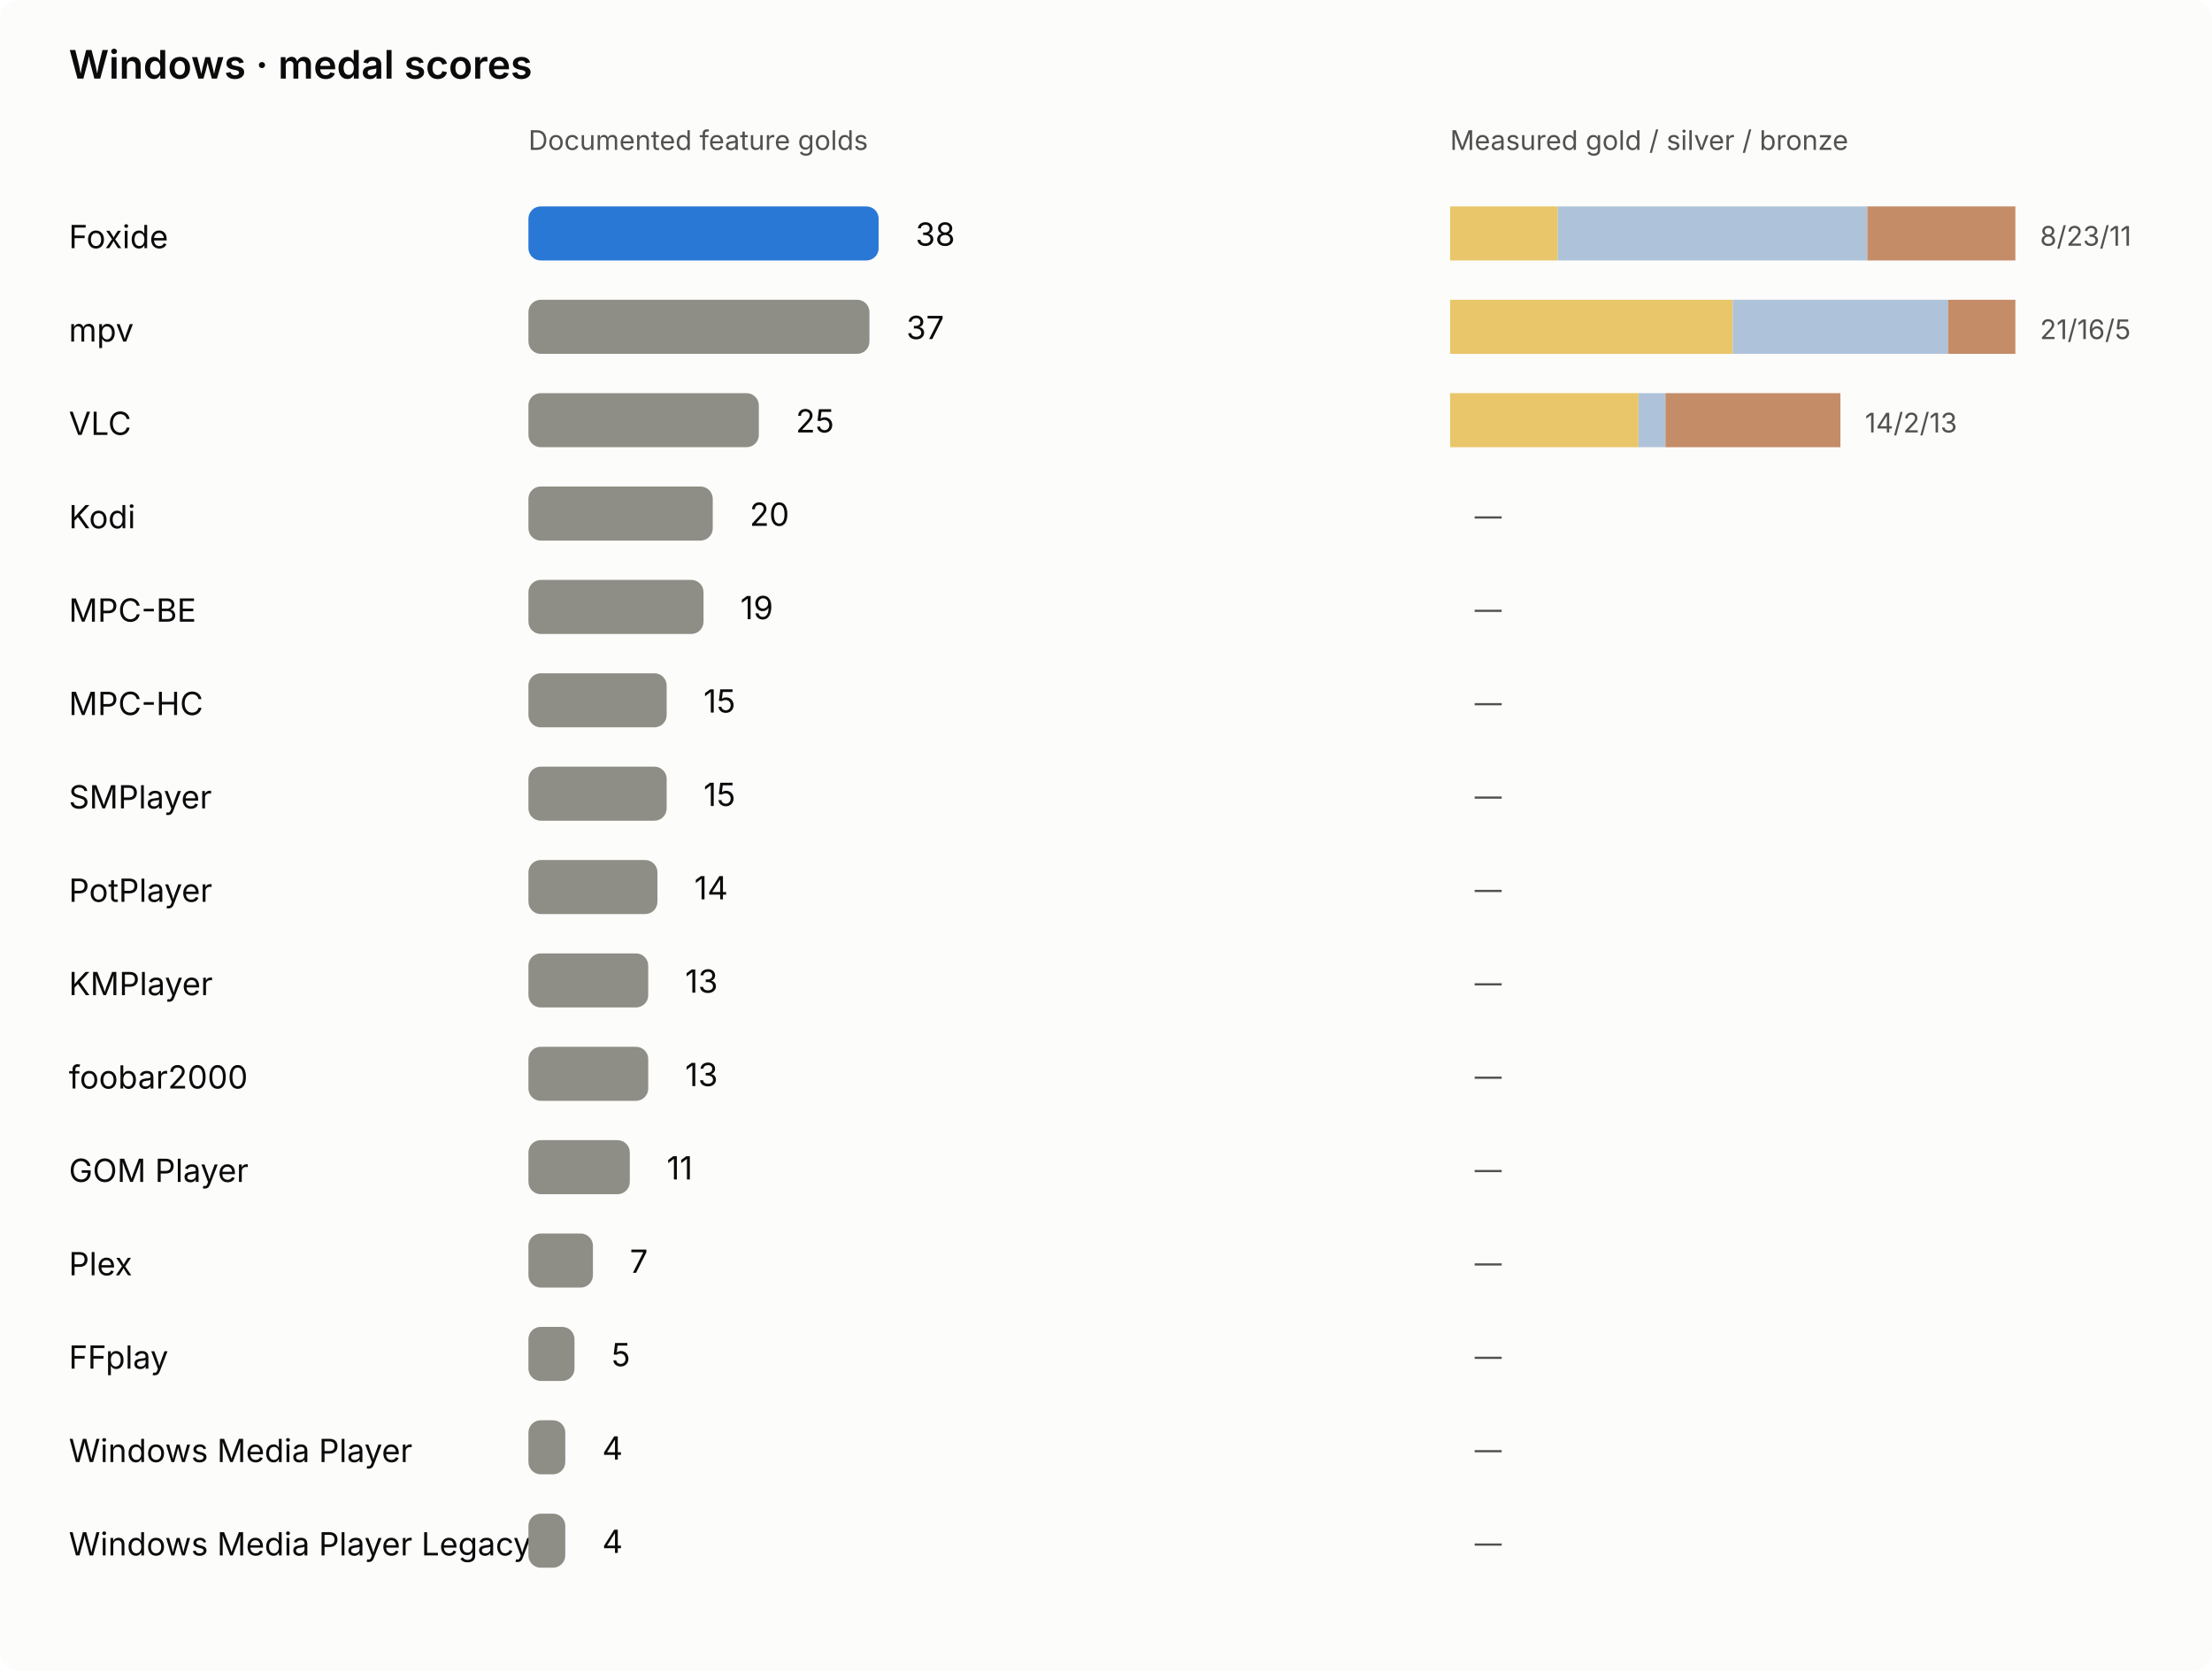
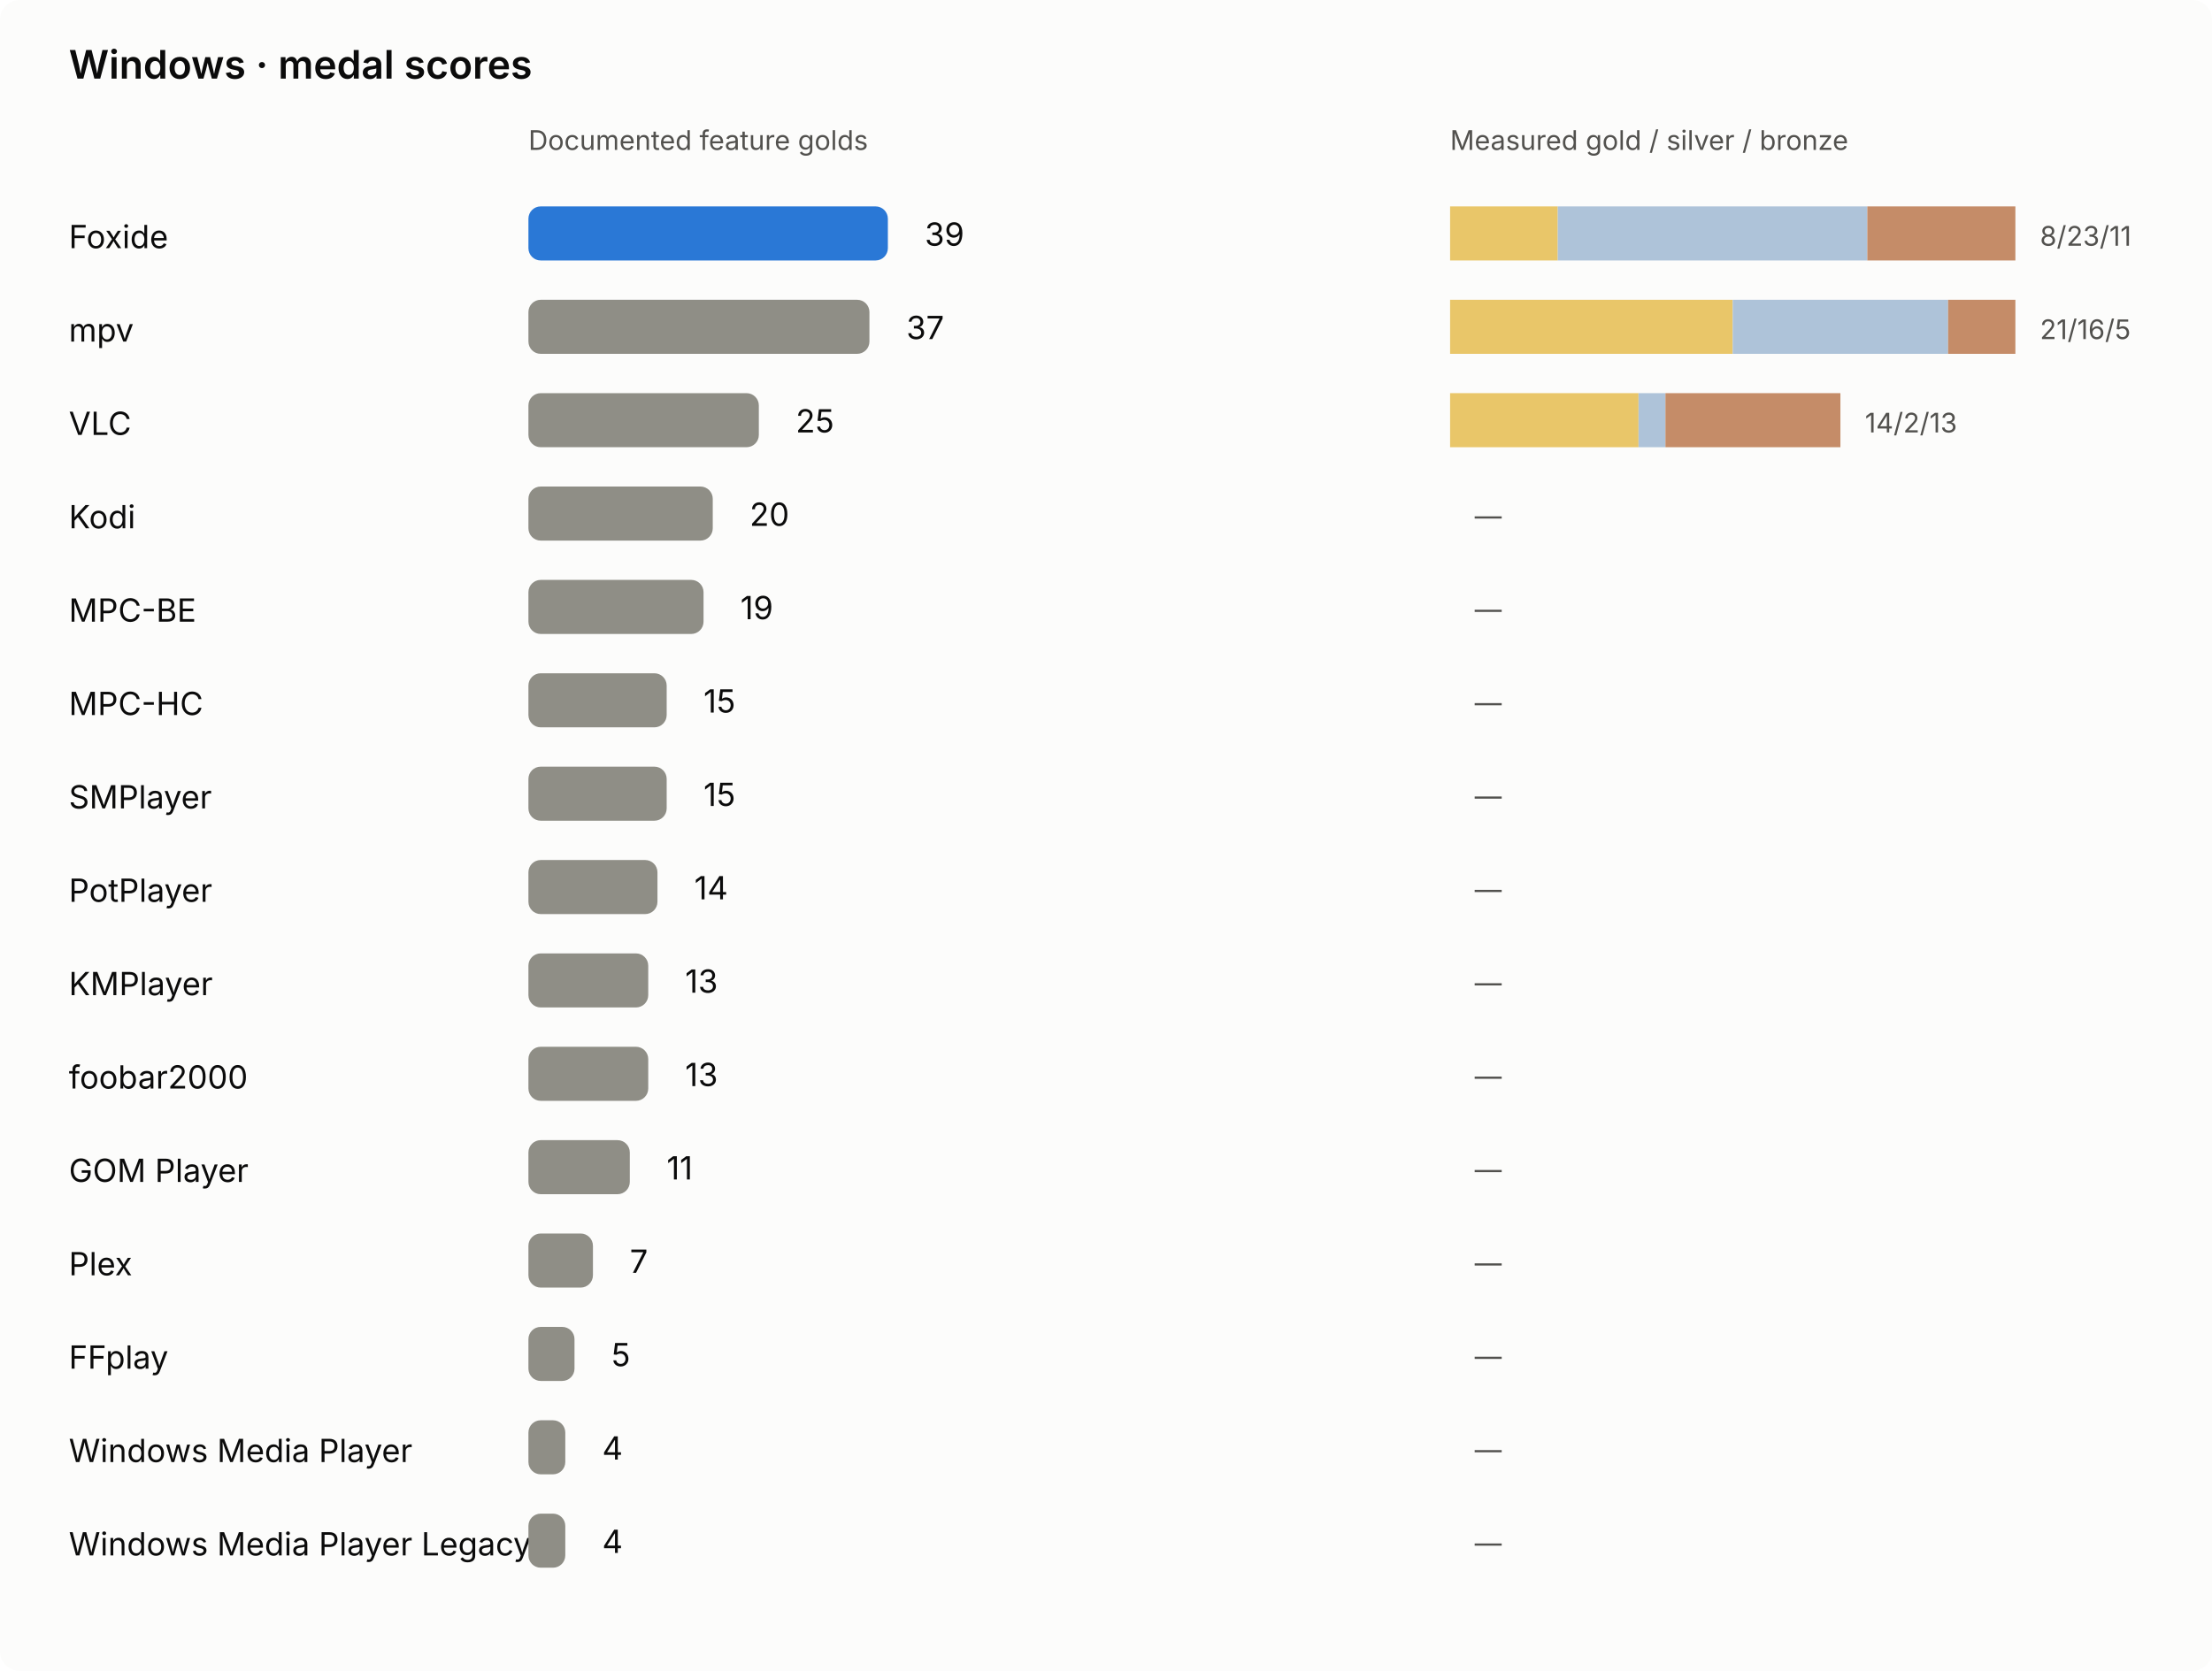
<svg xmlns="http://www.w3.org/2000/svg" viewBox="0 0 900 680" role="img" aria-labelledby="windows-chart-title windows-chart-desc">
  <rect width="900" height="680" rx="8" class="bg" />
  <style>text{font:13px system-ui,-apple-system,'Segoe UI',sans-serif;fill:#0b0b0b}.sub{fill:#52514e;font-size:11px}.title{font-size:16px;font-weight:600}.bg{fill:#fcfcfb}.bar{fill:#8f8e86}.foxide{fill:#2a78d6}.winner{font-weight:700}@media(prefers-color-scheme:dark){.bg{fill:#1a1a19}text{fill:#f0efec}.sub{fill:#c3c2b7}.foxide{fill:#3987e5}}</style>
  <g>
    <text class="title" x="28" y="32" font-size="22">Windows · medal scores</text>
    <text x="215" y="61" font-size="12" class="sub">Documented feature golds</text>
    <text x="590" y="61" font-size="12" class="sub">Measured gold / silver / bronze</text>
    <text x="28" y="101" font-size="12">Foxide</text>
-     <rect x="215" y="84" width="142.50" height="22" rx="5" fill="#2a78d6" />
-     <text x="372.50" y="100" font-size="13">38</text>
+     <rect x="215" y="84" width="146.25" height="22" rx="5" fill="#2a78d6" />
+     <text x="376.25" y="100" font-size="13">39</text>
    <rect x="590.00" y="84" width="43.81" height="22" fill="#e9c669" />
    <rect x="633.81" y="84" width="125.95" height="22" fill="#aec3d9" />
    <rect x="759.76" y="84" width="60.24" height="22" fill="#c58c68" />
    <text x="830.00" y="100" class="sub" font-size="12">8/23/11</text>
    <text x="28" y="139" font-size="12">mpv</text>
    <rect x="215" y="122" width="138.75" height="22" rx="5" fill="#8f8e86" />
    <text x="368.75" y="138" font-size="13">37</text>
    <rect x="590.00" y="122" width="115.00" height="22" fill="#e9c669" />
    <rect x="705.00" y="122" width="87.62" height="22" fill="#aec3d9" />
    <rect x="792.62" y="122" width="27.38" height="22" fill="#c58c68" />
    <text x="830.00" y="138" class="sub" font-size="12">21/16/5</text>
    <text x="28" y="177" font-size="12">VLC</text>
    <rect x="215" y="160" width="93.75" height="22" rx="5" fill="#8f8e86" />
    <text x="323.75" y="176" font-size="13">25</text>
    <rect x="590.00" y="160" width="76.67" height="22" fill="#e9c669" />
    <rect x="666.67" y="160" width="10.95" height="22" fill="#aec3d9" />
    <rect x="677.62" y="160" width="71.19" height="22" fill="#c58c68" />
    <text x="758.81" y="176" class="sub" font-size="12">14/2/13</text>
    <text x="28" y="215" font-size="12">Kodi</text>
    <rect x="215" y="198" width="75.00" height="22" rx="5" fill="#8f8e86" />
    <text x="305.00" y="214" font-size="13">20</text>
    <rect x="590.00" y="198" width="0.00" height="22" fill="#e9c669" />
    <rect x="590.00" y="198" width="0.00" height="22" fill="#aec3d9" />
    <rect x="590.00" y="198" width="0.00" height="22" fill="#c58c68" />
    <text x="600.00" y="214" class="sub" font-size="12">—</text>
    <text x="28" y="253" font-size="12">MPC-BE</text>
    <rect x="215" y="236" width="71.25" height="22" rx="5" fill="#8f8e86" />
    <text x="301.25" y="252" font-size="13">19</text>
    <rect x="590.00" y="236" width="0.00" height="22" fill="#e9c669" />
    <rect x="590.00" y="236" width="0.00" height="22" fill="#aec3d9" />
    <rect x="590.00" y="236" width="0.00" height="22" fill="#c58c68" />
    <text x="600.00" y="252" class="sub" font-size="12">—</text>
    <text x="28" y="291" font-size="12">MPC-HC</text>
    <rect x="215" y="274" width="56.25" height="22" rx="5" fill="#8f8e86" />
    <text x="286.25" y="290" font-size="13">15</text>
    <rect x="590.00" y="274" width="0.00" height="22" fill="#e9c669" />
    <rect x="590.00" y="274" width="0.00" height="22" fill="#aec3d9" />
    <rect x="590.00" y="274" width="0.00" height="22" fill="#c58c68" />
    <text x="600.00" y="290" class="sub" font-size="12">—</text>
    <text x="28" y="329" font-size="12">SMPlayer</text>
    <rect x="215" y="312" width="56.25" height="22" rx="5" fill="#8f8e86" />
    <text x="286.25" y="328" font-size="13">15</text>
    <rect x="590.00" y="312" width="0.00" height="22" fill="#e9c669" />
    <rect x="590.00" y="312" width="0.00" height="22" fill="#aec3d9" />
    <rect x="590.00" y="312" width="0.00" height="22" fill="#c58c68" />
    <text x="600.00" y="328" class="sub" font-size="12">—</text>
    <text x="28" y="367" font-size="12">PotPlayer</text>
    <rect x="215" y="350" width="52.50" height="22" rx="5" fill="#8f8e86" />
    <text x="282.50" y="366" font-size="13">14</text>
    <rect x="590.00" y="350" width="0.00" height="22" fill="#e9c669" />
    <rect x="590.00" y="350" width="0.00" height="22" fill="#aec3d9" />
    <rect x="590.00" y="350" width="0.00" height="22" fill="#c58c68" />
    <text x="600.00" y="366" class="sub" font-size="12">—</text>
    <text x="28" y="405" font-size="12">KMPlayer</text>
    <rect x="215" y="388" width="48.75" height="22" rx="5" fill="#8f8e86" />
    <text x="278.75" y="404" font-size="13">13</text>
    <rect x="590.00" y="388" width="0.00" height="22" fill="#e9c669" />
    <rect x="590.00" y="388" width="0.00" height="22" fill="#aec3d9" />
    <rect x="590.00" y="388" width="0.00" height="22" fill="#c58c68" />
    <text x="600.00" y="404" class="sub" font-size="12">—</text>
    <text x="28" y="443" font-size="12">foobar2000</text>
    <rect x="215" y="426" width="48.75" height="22" rx="5" fill="#8f8e86" />
    <text x="278.75" y="442" font-size="13">13</text>
    <rect x="590.00" y="426" width="0.00" height="22" fill="#e9c669" />
    <rect x="590.00" y="426" width="0.00" height="22" fill="#aec3d9" />
    <rect x="590.00" y="426" width="0.00" height="22" fill="#c58c68" />
    <text x="600.00" y="442" class="sub" font-size="12">—</text>
    <text x="28" y="481" font-size="12">GOM Player</text>
    <rect x="215" y="464" width="41.25" height="22" rx="5" fill="#8f8e86" />
    <text x="271.25" y="480" font-size="13">11</text>
    <rect x="590.00" y="464" width="0.00" height="22" fill="#e9c669" />
    <rect x="590.00" y="464" width="0.00" height="22" fill="#aec3d9" />
    <rect x="590.00" y="464" width="0.00" height="22" fill="#c58c68" />
    <text x="600.00" y="480" class="sub" font-size="12">—</text>
    <text x="28" y="519" font-size="12">Plex</text>
    <rect x="215" y="502" width="26.25" height="22" rx="5" fill="#8f8e86" />
    <text x="256.25" y="518" font-size="13">7</text>
    <rect x="590.00" y="502" width="0.00" height="22" fill="#e9c669" />
    <rect x="590.00" y="502" width="0.00" height="22" fill="#aec3d9" />
    <rect x="590.00" y="502" width="0.00" height="22" fill="#c58c68" />
    <text x="600.00" y="518" class="sub" font-size="12">—</text>
    <text x="28" y="557" font-size="12">FFplay</text>
    <rect x="215" y="540" width="18.75" height="22" rx="5" fill="#8f8e86" />
    <text x="248.75" y="556" font-size="13">5</text>
    <rect x="590.00" y="540" width="0.00" height="22" fill="#e9c669" />
    <rect x="590.00" y="540" width="0.00" height="22" fill="#aec3d9" />
    <rect x="590.00" y="540" width="0.00" height="22" fill="#c58c68" />
    <text x="600.00" y="556" class="sub" font-size="12">—</text>
    <text x="28" y="595" font-size="12">Windows Media Player</text>
    <rect x="215" y="578" width="15.00" height="22" rx="5" fill="#8f8e86" />
    <text x="245.00" y="594" font-size="13">4</text>
    <rect x="590.00" y="578" width="0.00" height="22" fill="#e9c669" />
    <rect x="590.00" y="578" width="0.00" height="22" fill="#aec3d9" />
    <rect x="590.00" y="578" width="0.00" height="22" fill="#c58c68" />
    <text x="600.00" y="594" class="sub" font-size="12">—</text>
    <text x="28" y="633" font-size="12">Windows Media Player Legacy</text>
    <rect x="215" y="616" width="15.00" height="22" rx="5" fill="#8f8e86" />
    <text x="245.00" y="632" font-size="13">4</text>
    <rect x="590.00" y="616" width="0.00" height="22" fill="#e9c669" />
    <rect x="590.00" y="616" width="0.00" height="22" fill="#aec3d9" />
    <rect x="590.00" y="616" width="0.00" height="22" fill="#c58c68" />
    <text x="600.00" y="632" class="sub" font-size="12">—</text>
  </g>
</svg>
